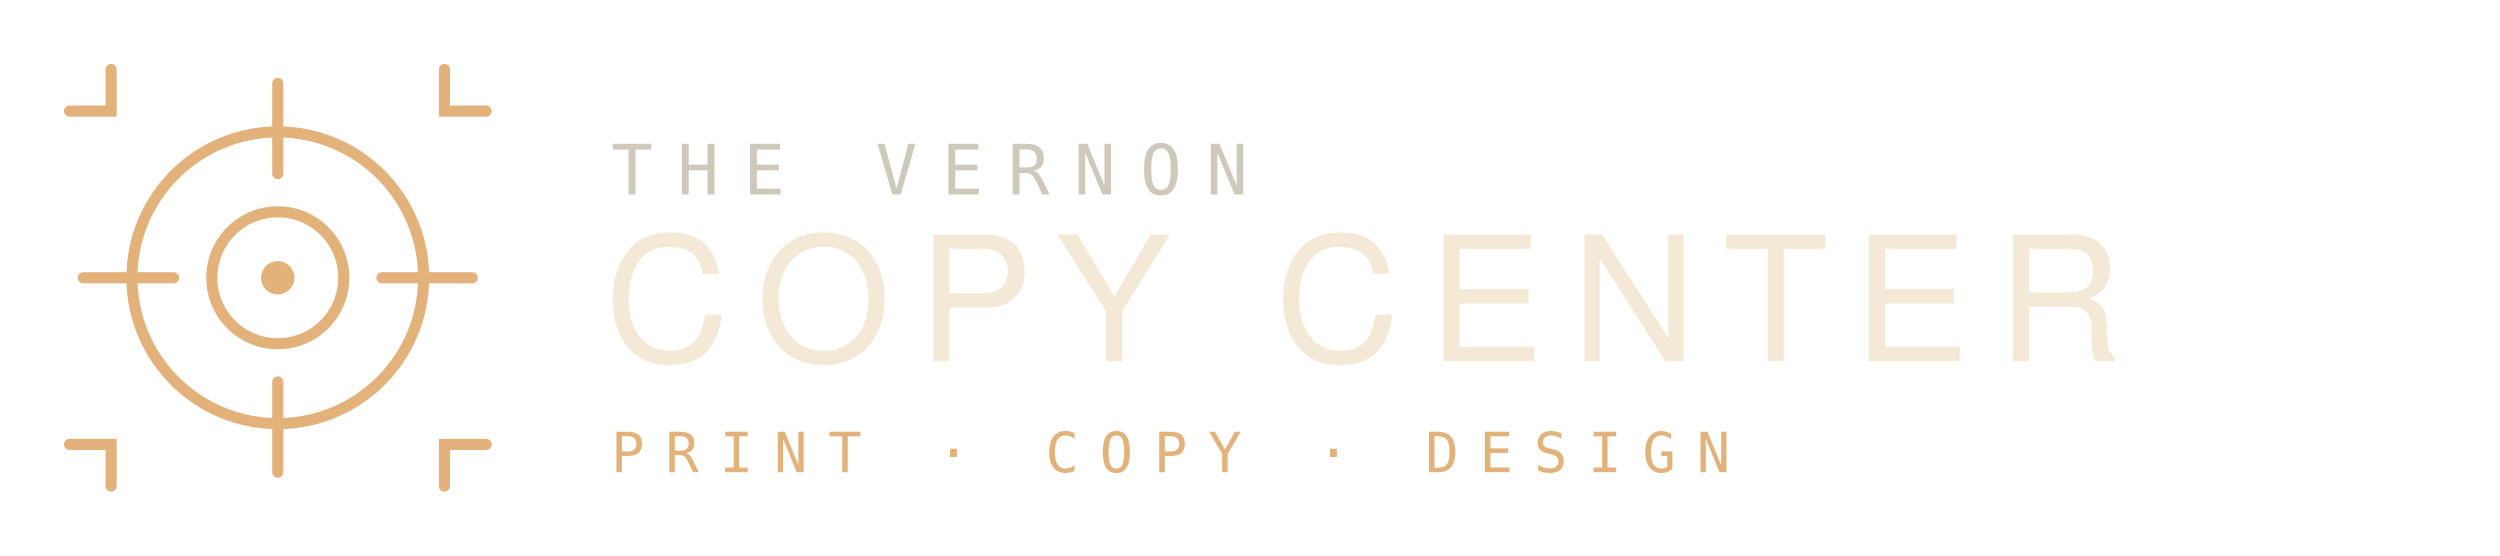
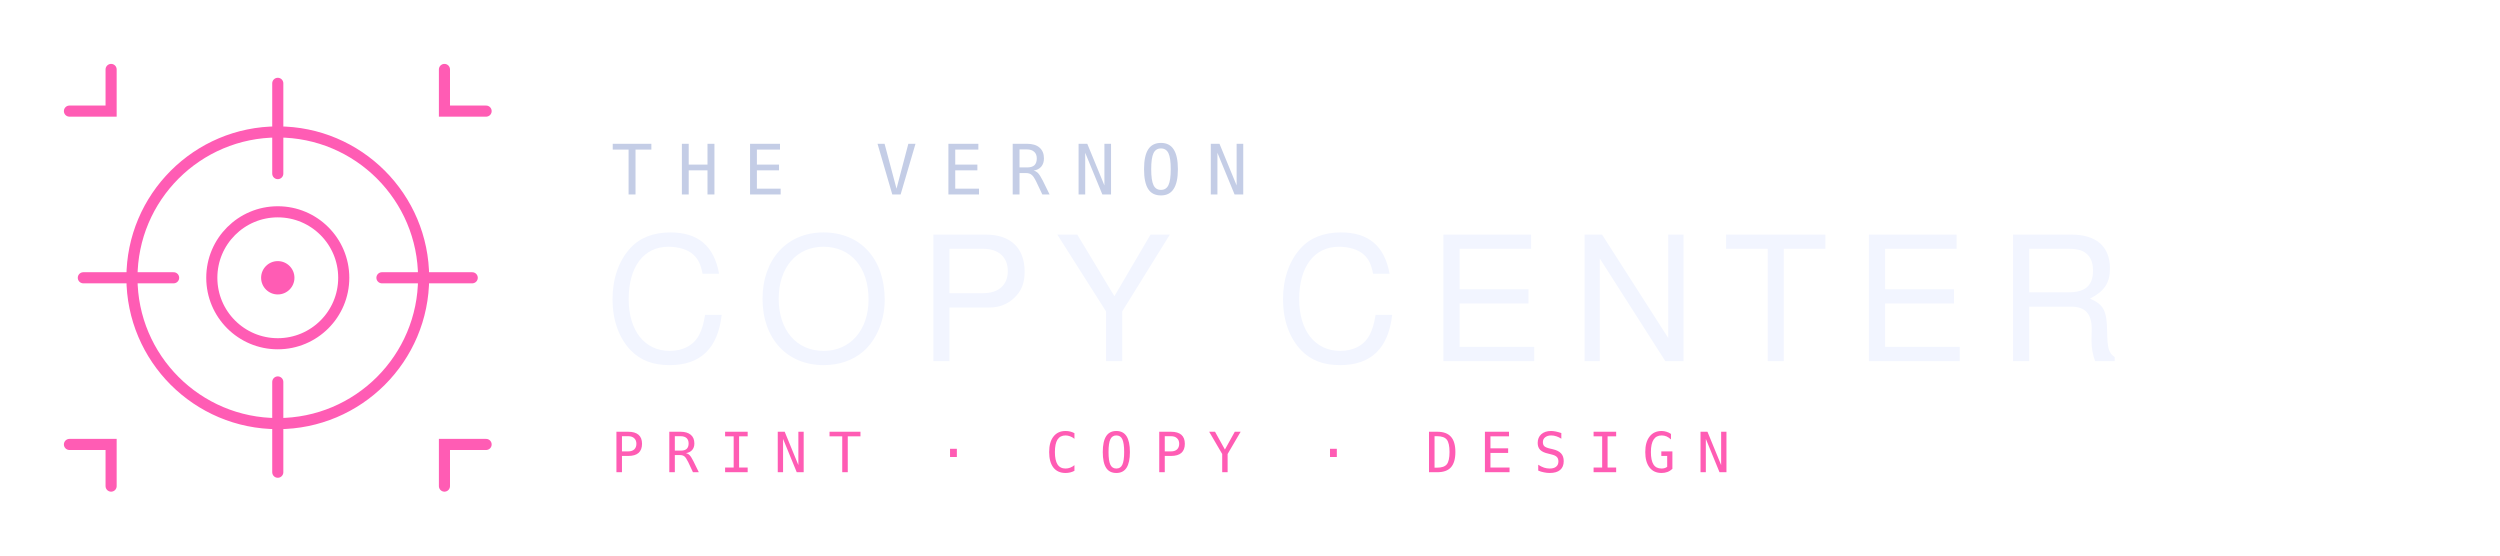
<svg xmlns="http://www.w3.org/2000/svg" viewBox="0 0 360 80" role="img" aria-label="The Vernon Copy Center (proposed logo concept)">
-   <g fill="none" stroke="#e3b27a" stroke-width="1.6" stroke-linecap="round" transform="translate(8 8)">
+   <g fill="none" stroke="#ff5cb4" stroke-width="1.6" stroke-linecap="round" transform="translate(8 8)">
    <circle cx="32" cy="32" r="21" />
    <circle cx="32" cy="32" r="9.5" />
    <path d="M32 4v13M32 47v13M4 32h13M47 32h13" />
    <path d="M8 2v6H2M56 2v6h6M8 62v-6H2M56 62v-6h6" />
  </g>
-   <circle cx="40" cy="40" r="2.4" fill="#e3b27a" />
-   <text x="88" y="28" fill="#cfc9bc" font-family="IBM Plex Mono, monospace" font-size="10" letter-spacing="3.5">THE VERNON</text>
-   <text x="87" y="52" fill="#f3e9d6" font-family="Archivo, Helvetica, Arial, sans-serif" font-size="25" font-weight="400" letter-spacing="4">COPY CENTER</text>
-   <text x="88" y="68" fill="#e3b27a" font-family="IBM Plex Mono, monospace" font-size="8" letter-spacing="3">PRINT · COPY · DESIGN</text>
+   <circle cx="40" cy="40" r="2.4" fill="#ff5cb4" />
+   <text x="88" y="28" fill="#c4cde6" font-family="IBM Plex Mono, monospace" font-size="10" letter-spacing="3.5">THE VERNON</text>
+   <text x="87" y="52" fill="#f2f5ff" font-family="Archivo, Helvetica, Arial, sans-serif" font-size="25" font-weight="400" letter-spacing="4">COPY CENTER</text>
+   <text x="88" y="68" fill="#ff5cb4" font-family="IBM Plex Mono, monospace" font-size="8" letter-spacing="3">PRINT · COPY · DESIGN</text>
</svg>
